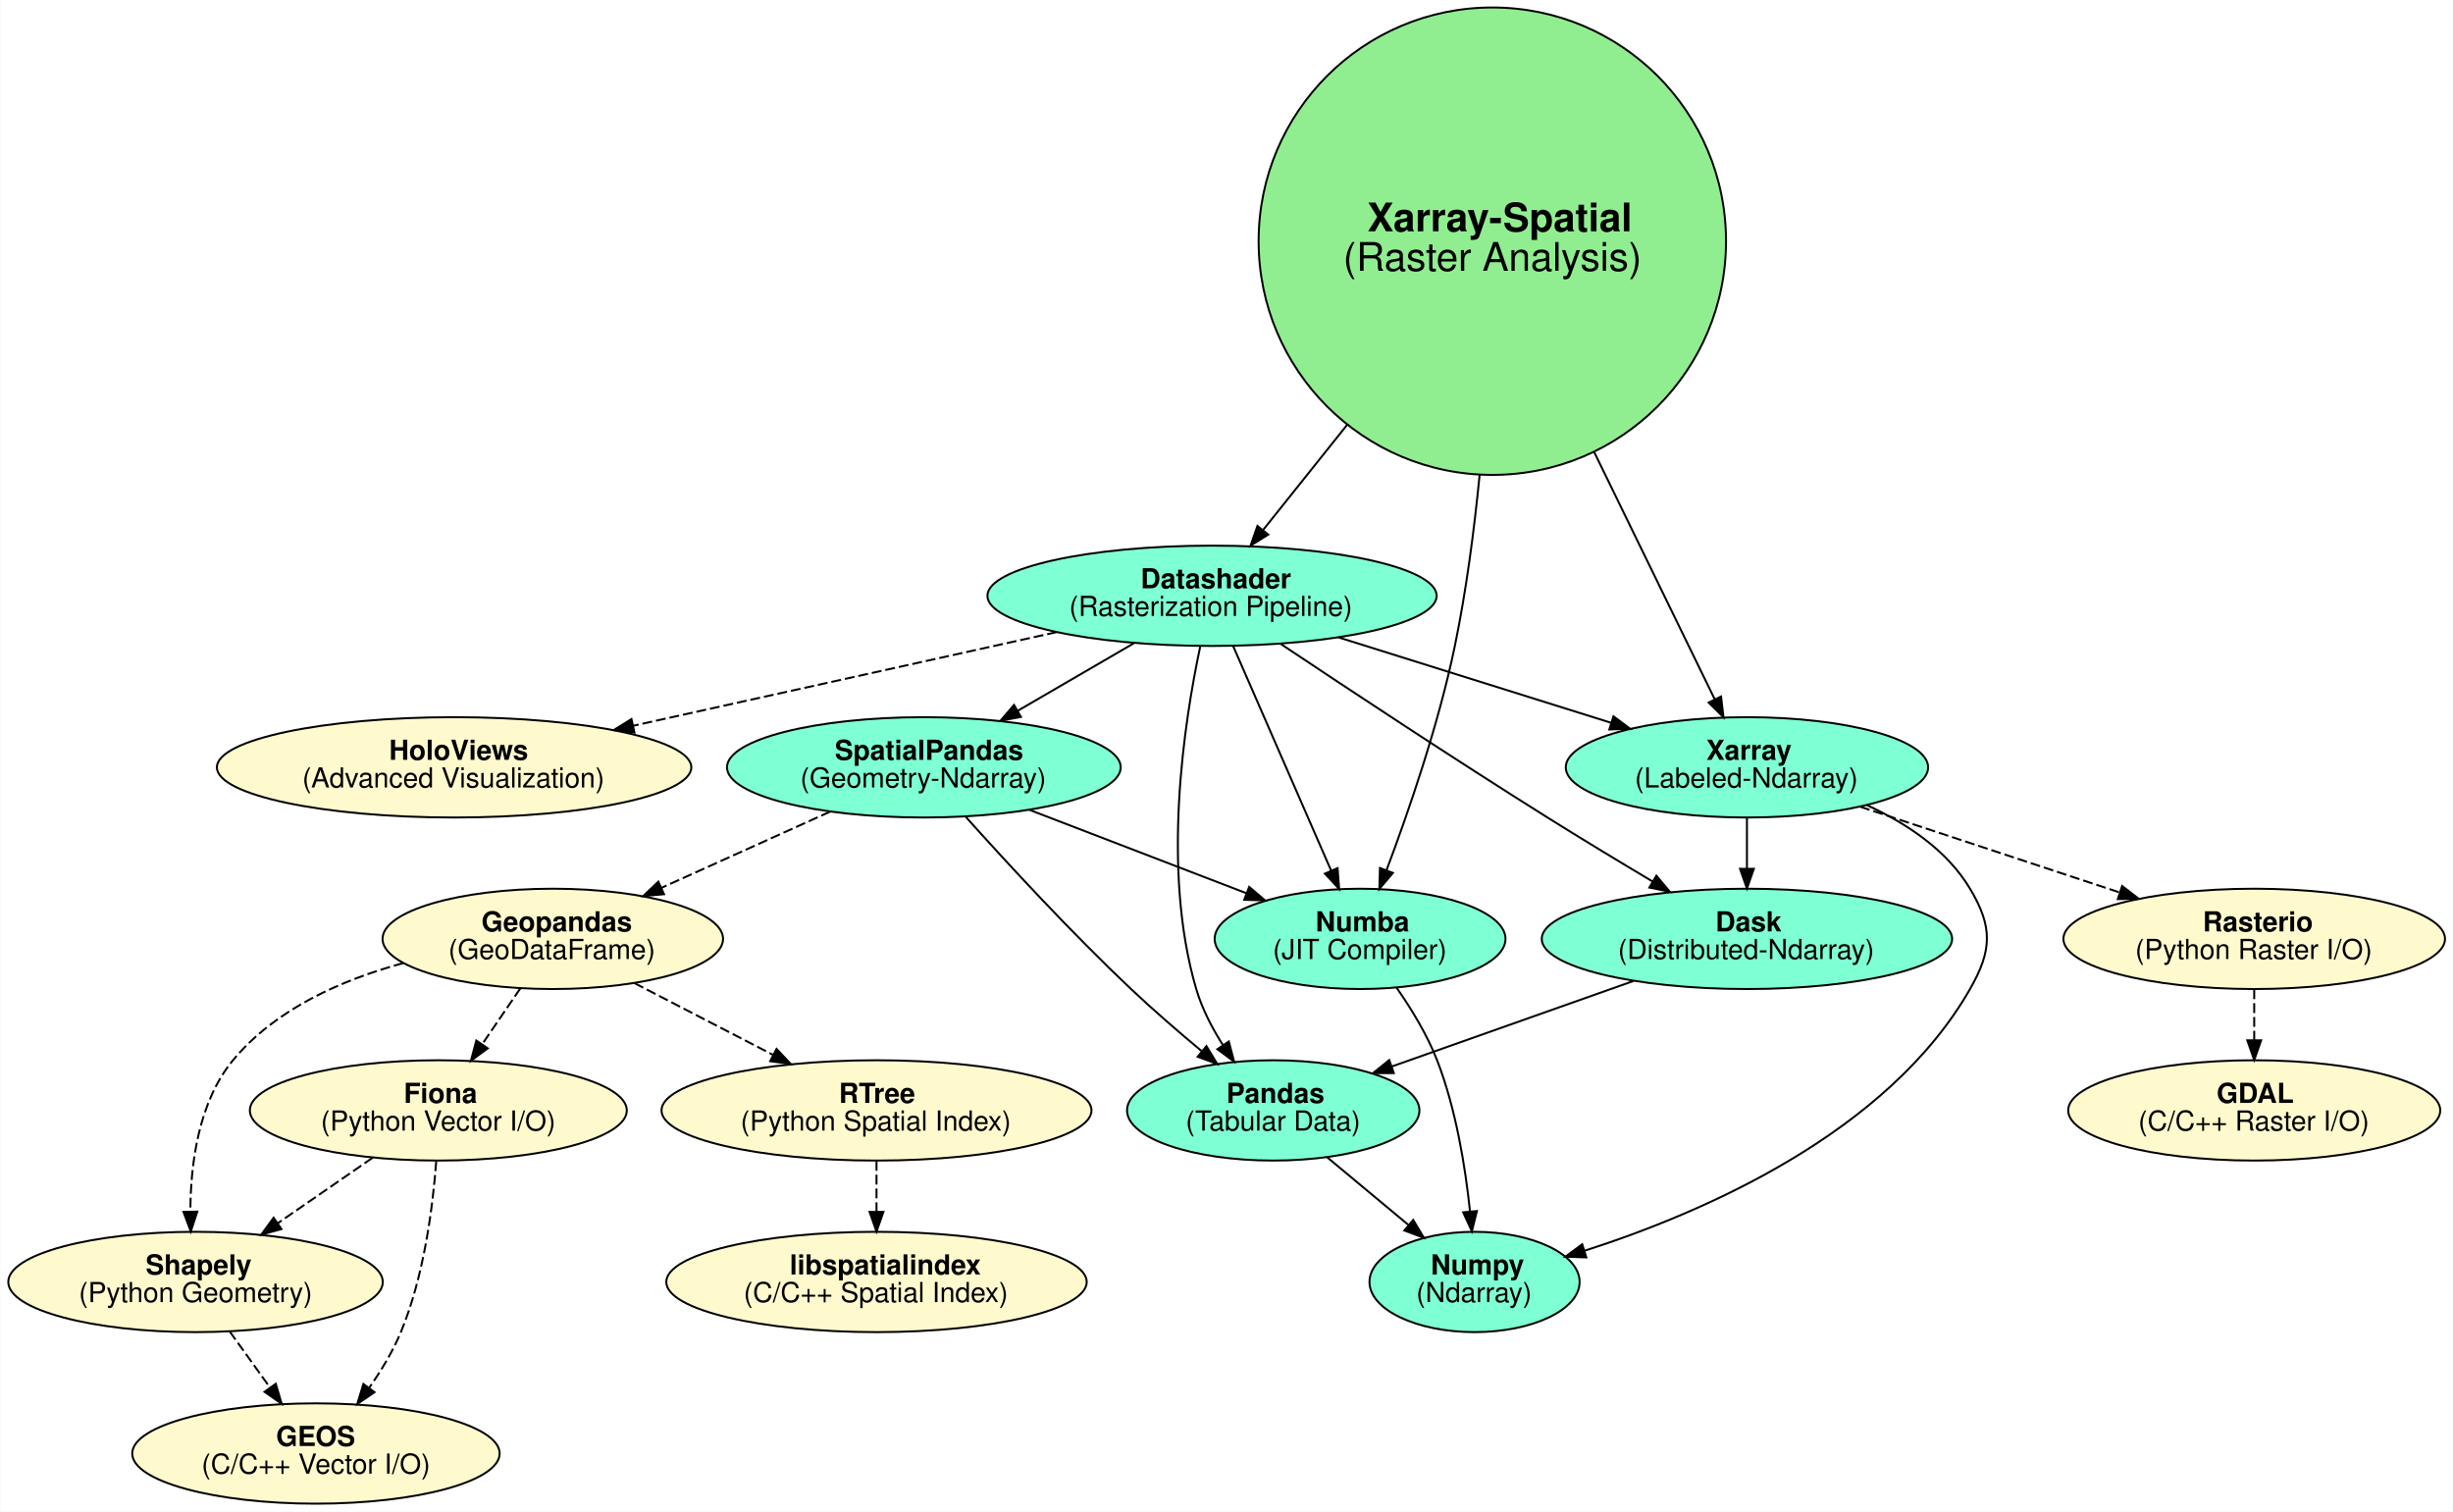
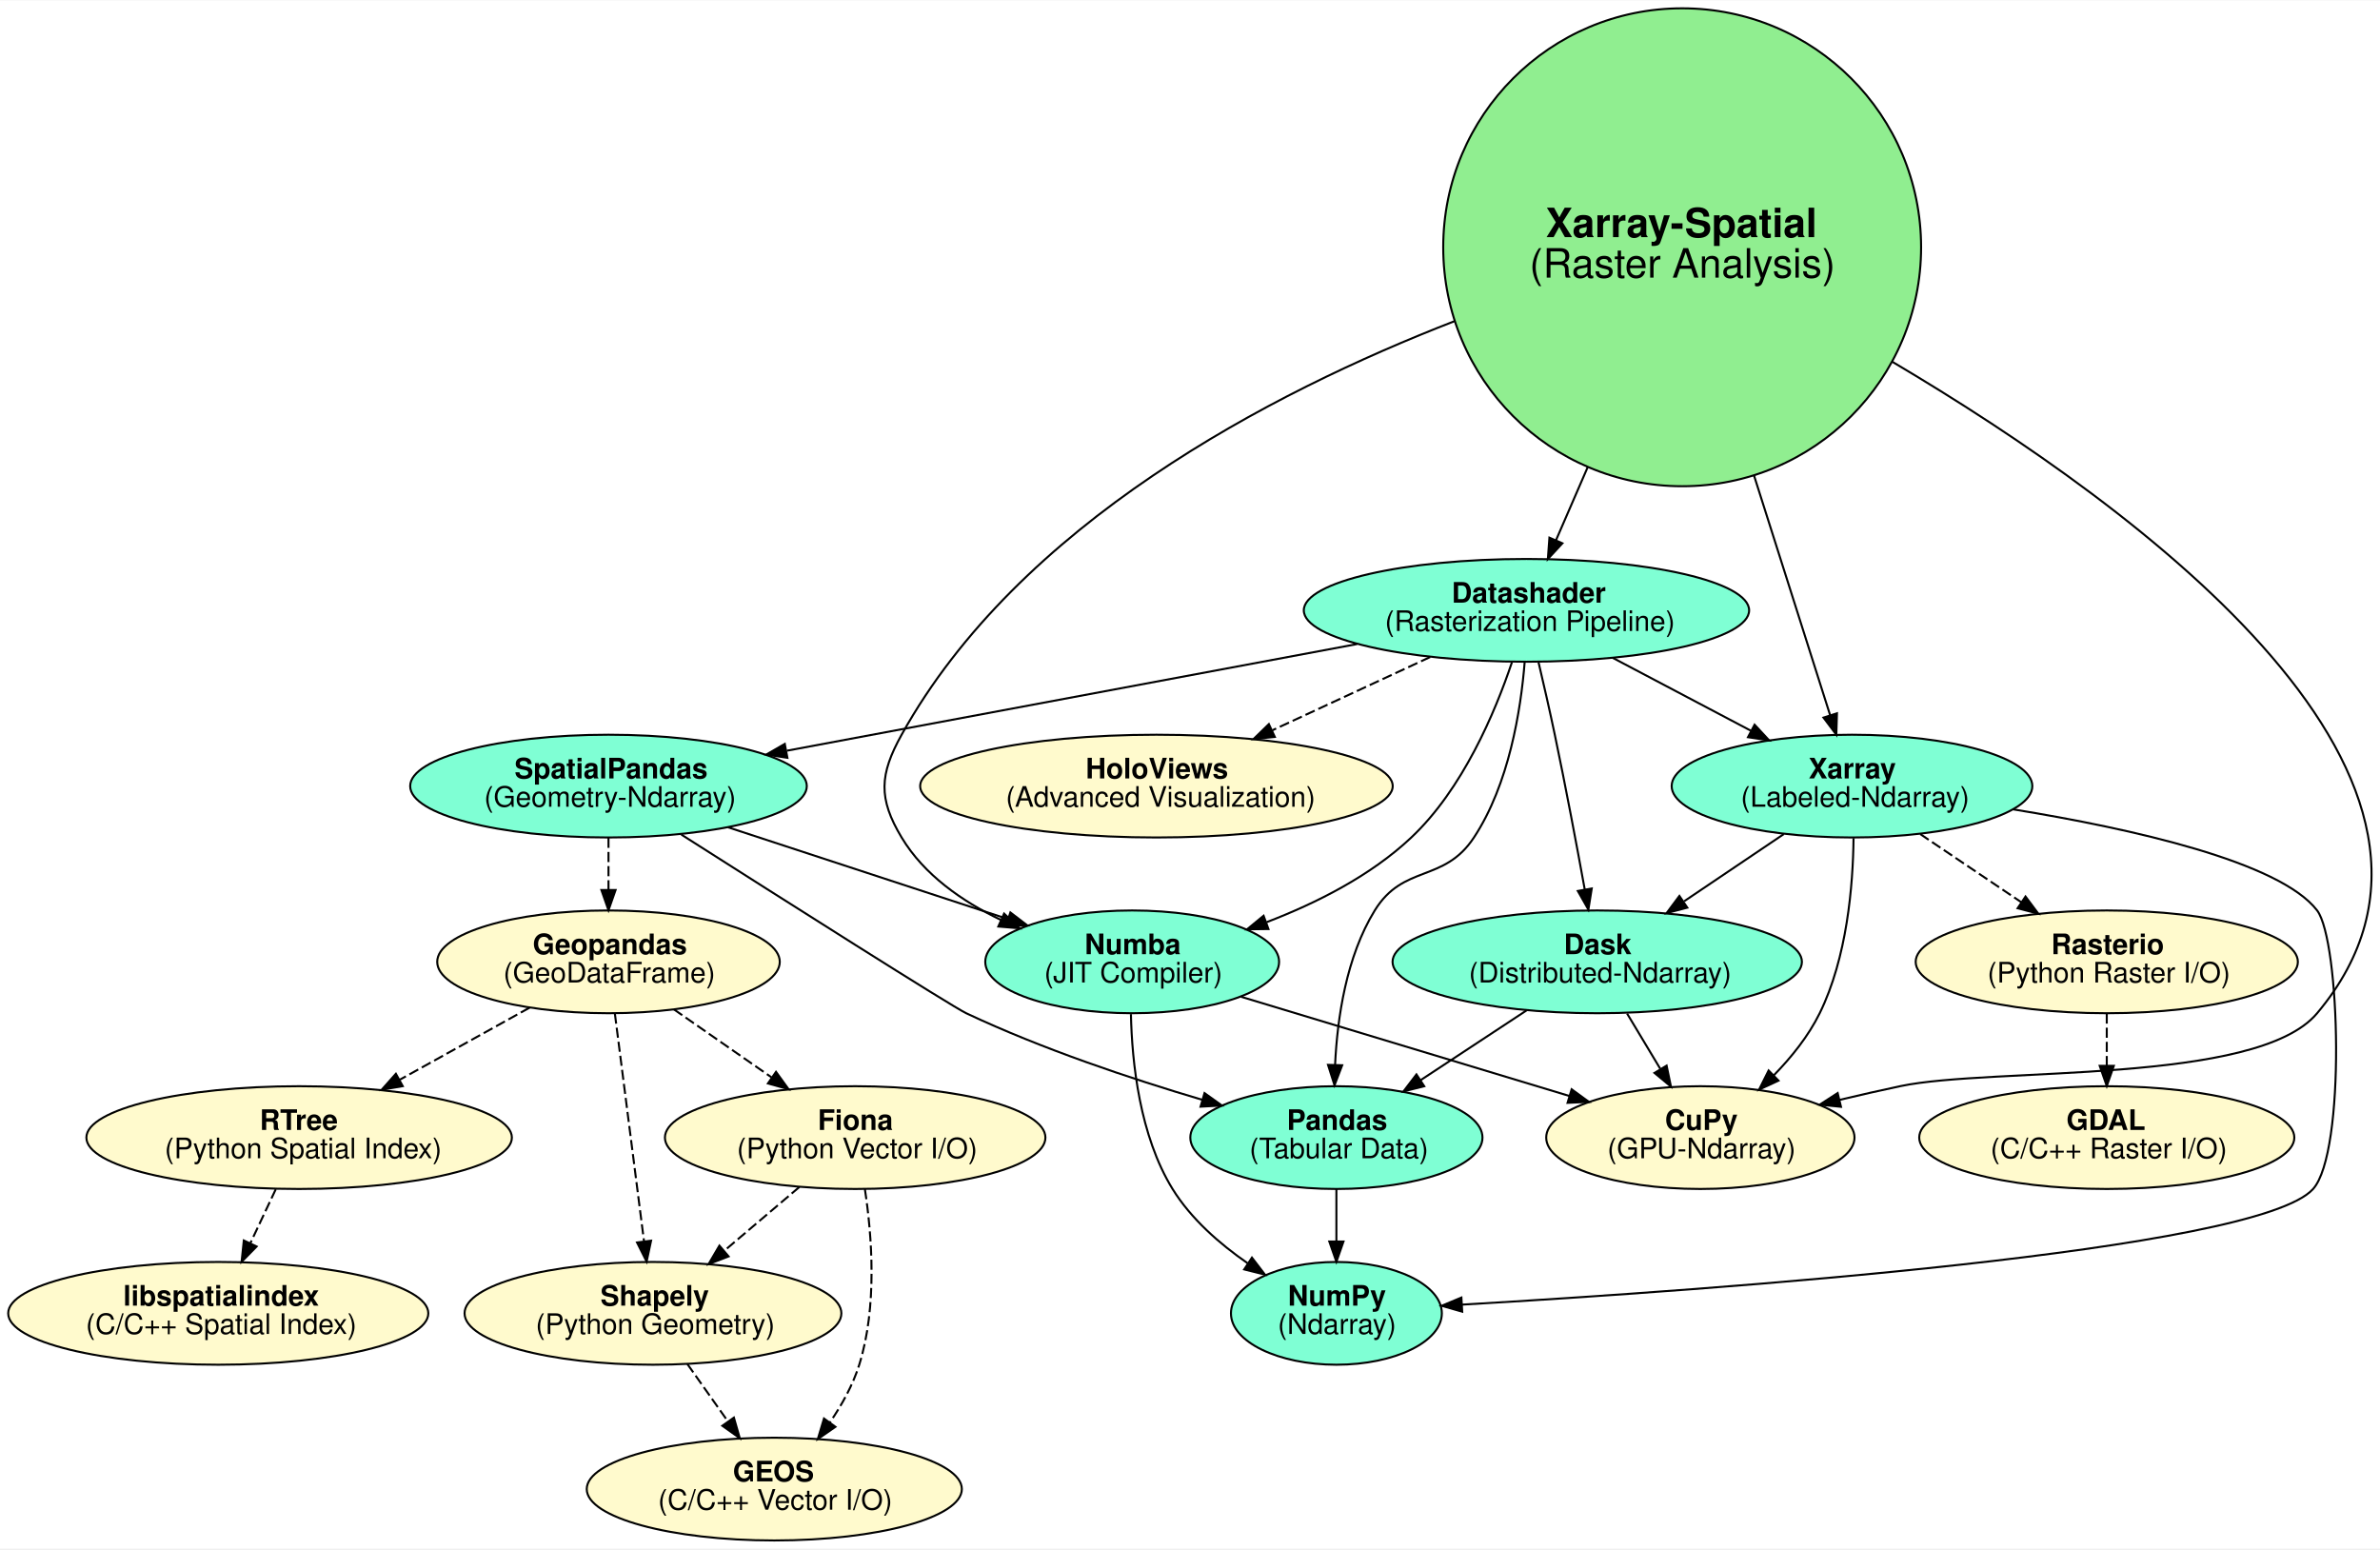
- <svg xmlns="http://www.w3.org/2000/svg" xmlns:xlink="http://www.w3.org/1999/xlink" width="1243pt" height="766pt" viewBox="0.00 0.00 1242.52 765.87">
-   <g id="graph0" class="graph" transform="scale(1 1) rotate(0) translate(4 761.873)">
-     <polygon fill="white" stroke="none" points="-4,4 -4,-761.873 1238.52,-761.873 1238.52,4 -4,4" />
+ <svg xmlns="http://www.w3.org/2000/svg" xmlns:xlink="http://www.w3.org/1999/xlink" width="1177pt" height="766pt" viewBox="0.00 0.00 1177.07 765.64">
+   <g id="graph0" class="graph" transform="scale(1 1) rotate(0) translate(4 761.64)">
+     <polygon fill="white" stroke="transparent" points="-4,4 -4,-761.64 1173.07,-761.64 1173.07,4 -4,4" />
    <g id="node1" class="node">
-       <ellipse fill="#90ee90" stroke="black" cx="751.937" cy="-639.672" rx="118.403" ry="118.403" />
-       <text text-anchor="start" x="688.578" y="-644.672" font-family="Helvetica,sans-Serif" font-weight="bold" font-size="20.00">Xarray-Spatial</text>
-       <text text-anchor="start" x="676.356" y="-624.672" font-family="Helvetica,sans-Serif" font-size="20.00">(Raster Analysis)</text>
+       <ellipse fill="#90ee90" stroke="black" cx="827.94" cy="-639.56" rx="118.17" ry="118.17" />
+       <text text-anchor="start" x="760.44" y="-644.56" font-family="Helvetica,sans-Serif" font-weight="bold" font-size="20.00">Xarray-Spatial</text>
+       <text text-anchor="start" x="752.44" y="-624.56" font-family="Helvetica,sans-Serif" font-size="20.00">(Raster Analysis)</text>
    </g>
    <g id="node2" class="node">
-       <ellipse fill="aquamarine" stroke="black" cx="609.937" cy="-460.014" rx="113.807" ry="25.412" />
-       <text text-anchor="start" x="573.748" y="-463.814" font-family="Helvetica,sans-Serif" font-weight="bold" font-size="14.00">Datashader</text>
-       <text text-anchor="start" x="537.572" y="-449.814" font-family="Helvetica,sans-Serif" font-size="14.00">(Rasterization Pipeline)</text>
+       <ellipse fill="aquamarine" stroke="black" cx="750.94" cy="-460.01" rx="110.12" ry="25.41" />
+       <text text-anchor="start" x="713.94" y="-463.81" font-family="Helvetica,sans-Serif" font-weight="bold" font-size="14.00">Datashader</text>
+       <text text-anchor="start" x="680.94" y="-449.81" font-family="Helvetica,sans-Serif" font-size="14.00">(Rasterization Pipeline)</text>
    </g>
    <g id="edge1" class="edge">
-       <path fill="none" stroke="black" d="M678.442,-546.721C663.139,-527.575 647.991,-508.624 635.846,-493.429" />
-       <polygon fill="black" stroke="black" points="638.403,-491.023 629.426,-485.397 632.936,-495.393 638.403,-491.023" />
+       <path fill="none" stroke="black" d="M781.27,-530.93C775.61,-517.88 770.2,-505.41 765.55,-494.7" />
+       <polygon fill="black" stroke="black" points="768.71,-493.18 761.52,-485.4 762.29,-495.96 768.71,-493.18" />
    </g>
    <g id="node3" class="node">
-       <ellipse fill="aquamarine" stroke="black" cx="684.937" cy="-286.191" rx="73.677" ry="25.412" />
-       <text text-anchor="start" x="662.372" y="-289.991" font-family="Helvetica,sans-Serif" font-weight="bold" font-size="14.00">Numba</text>
-       <text text-anchor="start" x="640.726" y="-275.991" font-family="Helvetica,sans-Serif" font-size="14.00">(JIT Compiler)</text>
+       <ellipse fill="aquamarine" stroke="black" cx="555.94" cy="-286.19" rx="72.66" ry="25.41" />
+       <text text-anchor="start" x="532.44" y="-289.99" font-family="Helvetica,sans-Serif" font-weight="bold" font-size="14.00">Numba</text>
+       <text text-anchor="start" x="512.44" y="-275.99" font-family="Helvetica,sans-Serif" font-size="14.00">(JIT Compiler)</text>
    </g>
    <g id="edge2" class="edge">
-       <path fill="none" stroke="black" d="M745.517,-521.435C742.718,-492.829 738.701,-462.441 732.937,-434.558 724.691,-394.667 709.412,-350.421 698.302,-320.921" />
-       <polygon fill="black" stroke="black" points="701.546,-319.604 694.71,-311.509 695.006,-322.1 701.546,-319.604" />
+       <path fill="none" stroke="black" d="M715.62,-603.12C623.72,-567.49 499.83,-502.71 441.94,-398.56 430.95,-378.78 430.28,-367.04 441.94,-347.65 453.01,-329.25 471.76,-316.16 490.9,-306.97" />
+       <polygon fill="black" stroke="black" points="492.59,-310.05 500.29,-302.77 489.73,-303.66 492.59,-310.05" />
    </g>
    <g id="node4" class="node">
-       <ellipse fill="aquamarine" stroke="black" cx="880.937" cy="-373.103" rx="91.791" ry="25.412" />
-       <text text-anchor="start" x="860.32" y="-376.903" font-family="Helvetica,sans-Serif" font-weight="bold" font-size="14.00">Xarray</text>
-       <text text-anchor="start" x="824.134" y="-362.903" font-family="Helvetica,sans-Serif" font-size="14.00">(Labeled-Ndarray)</text>
+       <ellipse fill="aquamarine" stroke="black" cx="911.94" cy="-373.1" rx="89.19" ry="25.41" />
+       <text text-anchor="start" x="890.44" y="-376.9" font-family="Helvetica,sans-Serif" font-weight="bold" font-size="14.00">Xarray</text>
+       <text text-anchor="start" x="856.94" y="-362.9" font-family="Helvetica,sans-Serif" font-size="14.00">(Labeled-Ndarray)</text>
    </g>
    <g id="edge3" class="edge">
-       <path fill="none" stroke="black" d="M803.478,-532.966C825.292,-488.226 849.17,-439.255 864.565,-407.682" />
-       <polygon fill="black" stroke="black" points="867.822,-408.988 869.058,-398.465 861.53,-405.92 867.822,-408.988" />
-     </g>
-     <g id="edge9" class="edge">
-       <path fill="none" stroke="black" d="M620.683,-434.396C633.696,-404.583 655.679,-354.221 670.25,-320.839" />
-       <polygon fill="black" stroke="black" points="673.54,-322.051 674.333,-311.486 667.125,-319.251 673.54,-322.051" />
-     </g>
-     <g id="edge10" class="edge">
-       <path fill="none" stroke="black" d="M674.161,-438.891C715.69,-425.879 769.708,-408.954 812.118,-395.666" />
-       <polygon fill="black" stroke="black" points="813.309,-398.96 821.805,-392.63 811.216,-392.28 813.309,-398.96" />
-     </g>
-     <g id="node8" class="node">
-       <g id="a_node8">
-         <a xlink:href="https://dask.pydata.org" xlink:title="&lt;b&gt;Dask&lt;/b&gt;&lt;br /&gt;(Distributed-Ndarray)">
-           <ellipse fill="aquamarine" stroke="black" cx="880.937" cy="-286.191" rx="103.96" ry="25.412" />
-           <text text-anchor="start" x="864.989" y="-289.991" font-family="Helvetica,sans-Serif" font-weight="bold" font-size="14.00">Dask</text>
-           <text text-anchor="start" x="815.589" y="-275.991" font-family="Helvetica,sans-Serif" font-size="14.00">(Distributed-Ndarray)</text>
+       <path fill="none" stroke="black" d="M863.45,-526.79C877.04,-483.98 891.57,-438.24 901.14,-408.11" />
+       <polygon fill="black" stroke="black" points="904.5,-409.1 904.19,-398.51 897.83,-406.98 904.5,-409.1" />
+     </g>
+     <g id="node5" class="node">
+       <g id="a_node5">
+         <a xlink:href="https://github.com/cupy/cupy" xlink:title="&lt;b&gt;CuPy&lt;/b&gt;&lt;br /&gt;(GPU-Ndarray)">
+           <ellipse fill="lemonchiffon" stroke="black" cx="836.94" cy="-199.28" rx="76.24" ry="25.41" />
+           <text text-anchor="start" x="819.44" y="-203.08" font-family="Helvetica,sans-Serif" font-weight="bold" font-size="14.00">CuPy</text>
+           <text text-anchor="start" x="790.94" y="-189.08" font-family="Helvetica,sans-Serif" font-size="14.00">(GPU-Ndarray)</text>
        </a>
      </g>
    </g>
+     <g id="edge4" class="edge">
+       <path fill="none" stroke="black" d="M931.73,-583.02C1056.5,-509.21 1237.84,-374.84 1141.94,-260.74 1112.05,-225.16 981.42,-234.31 935.94,-224.74 926.2,-222.68 915.96,-220.35 905.91,-217.96" />
+       <polygon fill="black" stroke="black" points="906.49,-214.5 895.95,-215.56 904.85,-221.31 906.49,-214.5" />
+     </g>
+     <g id="edge13" class="edge">
+       <path fill="none" stroke="black" d="M743.74,-434.29C735.39,-409.49 719.4,-371.62 693.94,-347.65 673.94,-328.81 647.11,-315.25 622.43,-305.81" />
+       <polygon fill="black" stroke="black" points="623.33,-302.42 612.74,-302.27 620.93,-308.99 623.33,-302.42" />
+     </g>
+     <g id="edge14" class="edge">
+       <path fill="none" stroke="black" d="M793.67,-436.48C814.62,-425.43 839.98,-412.06 861.84,-400.53" />
+       <polygon fill="black" stroke="black" points="863.76,-403.47 870.97,-395.71 860.49,-397.28 863.76,-403.47" />
+     </g>
+     <g id="node7" class="node">
+       <g id="a_node7">
+         <a xlink:href="https://dask.pydata.org" xlink:title="&lt;b&gt;Dask&lt;/b&gt;&lt;br /&gt;(Distributed-Ndarray)">
+           <ellipse fill="aquamarine" stroke="black" cx="785.94" cy="-286.19" rx="101.23" ry="25.41" />
+           <text text-anchor="start" x="769.44" y="-289.99" font-family="Helvetica,sans-Serif" font-weight="bold" font-size="14.00">Dask</text>
+           <text text-anchor="start" x="722.44" y="-275.99" font-family="Helvetica,sans-Serif" font-size="14.00">(Distributed-Ndarray)</text>
+         </a>
+       </g>
+     </g>
+     <g id="edge15" class="edge">
+       <path fill="none" stroke="black" d="M756.9,-434.36C759.48,-423.42 762.47,-410.37 764.94,-398.56 770.32,-372.96 775.78,-343.91 779.78,-321.9" />
+       <polygon fill="black" stroke="black" points="783.23,-322.48 781.57,-312.02 776.34,-321.24 783.23,-322.48" />
+     </g>
+     <g id="node10" class="node">
+       <ellipse fill="aquamarine" stroke="black" cx="656.94" cy="-199.28" rx="72.25" ry="25.41" />
+       <text text-anchor="start" x="632.44" y="-203.08" font-family="Helvetica,sans-Serif" font-weight="bold" font-size="14.00">Pandas</text>
+       <text text-anchor="start" x="613.94" y="-189.08" font-family="Helvetica,sans-Serif" font-size="14.00">(Tabular Data)</text>
+     </g>
+     <g id="edge16" class="edge">
+       <path fill="none" stroke="black" d="M750.06,-434.51C748.15,-410.58 742.33,-374 724.94,-347.65 710.06,-325.09 690.14,-334.64 675.94,-311.65 661.83,-288.78 657.38,-258.49 656.29,-235.27" />
+       <polygon fill="black" stroke="black" points="659.79,-235.05 656.01,-225.15 652.79,-235.25 659.79,-235.05" />
+     </g>
+     <g id="node11" class="node">
+       <ellipse fill="aquamarine" stroke="black" cx="296.94" cy="-373.1" rx="98.08" ry="25.41" />
+       <text text-anchor="start" x="250.44" y="-376.9" font-family="Helvetica,sans-Serif" font-weight="bold" font-size="14.00">SpatialPandas</text>
+       <text text-anchor="start" x="235.44" y="-362.9" font-family="Helvetica,sans-Serif" font-size="14.00">(Geometry-Ndarray)</text>
+     </g>
+     <g id="edge17" class="edge">
+       <path fill="none" stroke="black" d="M667.15,-443.34C587.05,-428.36 466.74,-405.86 385.19,-390.61" />
+       <polygon fill="black" stroke="black" points="385.42,-387.09 374.95,-388.69 384.13,-393.97 385.42,-387.09" />
+     </g>
+     <g id="node12" class="node">
+       <ellipse fill="lemonchiffon" stroke="black" cx="567.94" cy="-373.1" rx="116.85" ry="25.41" />
+       <text text-anchor="start" x="532.94" y="-376.9" font-family="Helvetica,sans-Serif" font-weight="bold" font-size="14.00">HoloViews</text>
+       <text text-anchor="start" x="493.44" y="-362.9" font-family="Helvetica,sans-Serif" font-size="14.00">(Advanced Visualization)</text>
+     </g>
+     <g id="edge18" class="edge">
+       <path fill="none" stroke="black" stroke-dasharray="5,2" d="M703.34,-436.93C679.49,-425.86 650.42,-412.37 625.34,-400.74" />
+       <polygon fill="black" stroke="black" points="626.49,-397.41 615.95,-396.37 623.54,-403.76 626.49,-397.41" />
+     </g>
+     <g id="edge10" class="edge">
+       <path fill="none" stroke="black" d="M609.79,-268.92C656.11,-254.92 723.03,-234.7 772.25,-219.83" />
+       <polygon fill="black" stroke="black" points="773.28,-223.17 781.84,-216.93 771.26,-216.47 773.28,-223.17" />
+     </g>
+     <g id="node6" class="node">
+       <ellipse fill="aquamarine" stroke="black" cx="656.94" cy="-112.37" rx="52.15" ry="25.41" />
+       <text text-anchor="start" x="632.94" y="-116.17" font-family="Helvetica,sans-Serif" font-weight="bold" font-size="14.00">NumPy</text>
+       <text text-anchor="start" x="627.94" y="-102.17" font-family="Helvetica,sans-Serif" font-size="14.00">(Ndarray)</text>
+     </g>
+     <g id="edge9" class="edge">
+       <path fill="none" stroke="black" d="M555.32,-260.33C555.83,-236.46 559.63,-200.22 575.94,-173.82 585.04,-159.11 599.13,-146.77 613.03,-137.15" />
+       <polygon fill="black" stroke="black" points="615.17,-139.93 621.61,-131.52 611.33,-134.08 615.17,-139.93" />
+     </g>
+     <g id="edge7" class="edge">
+       <path fill="none" stroke="black" d="M912.7,-347.36C912.45,-323.9 909.5,-288.24 895.94,-260.74 890.42,-249.53 882.05,-239.09 873.33,-230.15" />
+       <polygon fill="black" stroke="black" points="875.58,-227.46 865.97,-223 870.71,-232.48 875.58,-227.46" />
+     </g>
+     <g id="edge5" class="edge">
+       <path fill="none" stroke="black" d="M991.75,-361.58C1050.58,-351.99 1123.45,-335.64 1141.94,-311.65 1153.37,-296.83 1156.27,-191.9 1139.94,-173.82 1112.15,-143.06 843.17,-123.94 719.09,-116.68" />
+       <polygon fill="black" stroke="black" points="719.16,-113.18 708.97,-116.1 718.76,-120.17 719.16,-113.18" />
+     </g>
+     <g id="edge6" class="edge">
+       <path fill="none" stroke="black" d="M878.18,-349.35C863.05,-339.15 845.03,-327.01 828.95,-316.17" />
+       <polygon fill="black" stroke="black" points="830.49,-312.99 820.24,-310.3 826.58,-318.79 830.49,-312.99" />
+     </g>
+     <g id="node8" class="node">
+       <ellipse fill="lemonchiffon" stroke="black" cx="1037.94" cy="-286.19" rx="94.51" ry="25.41" />
+       <text text-anchor="start" x="1010.44" y="-289.99" font-family="Helvetica,sans-Serif" font-weight="bold" font-size="14.00">Rasterio</text>
+       <text text-anchor="start" x="978.94" y="-275.99" font-family="Helvetica,sans-Serif" font-size="14.00">(Python Raster I/O)</text>
+     </g>
    <g id="edge11" class="edge">
-       <path fill="none" stroke="black" d="M644.832,-435.56C679.011,-412.729 732.695,-377.243 779.937,-347.647 797.192,-336.837 816.314,-325.284 833.237,-315.204" />
-       <polygon fill="black" stroke="black" points="835.055,-318.195 841.864,-310.079 831.479,-312.177 835.055,-318.195" />
+       <path fill="none" stroke="black" stroke-dasharray="5,2" d="M945.71,-349.35C961.11,-338.97 979.49,-326.58 995.78,-315.6" />
+       <polygon fill="black" stroke="black" points="997.75,-318.5 1004.09,-310.01 993.84,-312.69 997.75,-318.5" />
+     </g>
+     <g id="edge8" class="edge">
+       <path fill="none" stroke="black" d="M800.7,-260.63C805.81,-252.11 811.64,-242.41 817.1,-233.32" />
+       <polygon fill="black" stroke="black" points="820.25,-234.87 822.4,-224.49 814.25,-231.26 820.25,-234.87" />
+     </g>
+     <g id="edge20" class="edge">
+       <path fill="none" stroke="black" d="M751.04,-262.21C734.9,-251.59 715.6,-238.89 698.7,-227.76" />
+       <polygon fill="black" stroke="black" points="700.38,-224.68 690.1,-222.11 696.53,-230.53 700.38,-224.68" />
    </g>
    <g id="node9" class="node">
-       <ellipse fill="aquamarine" stroke="black" cx="640.937" cy="-199.279" rx="74.073" ry="25.412" />
-       <text text-anchor="start" x="617.196" y="-203.079" font-family="Helvetica,sans-Serif" font-weight="bold" font-size="14.00">Pandas</text>
-       <text text-anchor="start" x="596.586" y="-189.079" font-family="Helvetica,sans-Serif" font-size="14.00">(Tabular Data)</text>
+       <ellipse fill="lemonchiffon" stroke="black" cx="1037.94" cy="-199.28" rx="92.76" ry="25.41" />
+       <text text-anchor="start" x="1017.94" y="-203.08" font-family="Helvetica,sans-Serif" font-weight="bold" font-size="14.00">GDAL</text>
+       <text text-anchor="start" x="980.44" y="-189.08" font-family="Helvetica,sans-Serif" font-size="14.00">(C/C++ Raster I/O)</text>
    </g>
    <g id="edge12" class="edge">
-       <path fill="none" stroke="black" d="M603.944,-434.281C595.802,-396.135 584.172,-321.047 601.937,-260.735 604.849,-250.851 609.934,-241.058 615.49,-232.325" />
-       <polygon fill="black" stroke="black" points="618.431,-234.224 621.139,-223.981 612.635,-230.3 618.431,-234.224" />
-     </g>
-     <g id="node10" class="node">
-       <ellipse fill="aquamarine" stroke="black" cx="463.937" cy="-373.103" rx="99.745" ry="25.412" />
-       <text text-anchor="start" x="418.793" y="-376.903" font-family="Helvetica,sans-Serif" font-weight="bold" font-size="14.00">SpatialPandas</text>
-       <text text-anchor="start" x="401.317" y="-362.903" font-family="Helvetica,sans-Serif" font-size="14.00">(Geometry-Ndarray)</text>
-     </g>
-     <g id="edge13" class="edge">
-       <path fill="none" stroke="black" d="M570.428,-436.036C552.274,-425.478 530.594,-412.869 511.547,-401.792" />
-       <polygon fill="black" stroke="black" points="513.124,-398.66 502.721,-396.658 509.605,-404.711 513.124,-398.66" />
-     </g>
-     <g id="node11" class="node">
-       <ellipse fill="lemonchiffon" stroke="black" cx="225.937" cy="-373.103" rx="120.184" ry="25.412" />
-       <text text-anchor="start" x="192.992" y="-376.903" font-family="Helvetica,sans-Serif" font-weight="bold" font-size="14.00">HoloViews</text>
-       <text text-anchor="start" x="149.019" y="-362.903" font-family="Helvetica,sans-Serif" font-size="14.00">(Advanced Visualization)</text>
-     </g>
-     <g id="edge14" class="edge">
-       <path fill="none" stroke="black" stroke-dasharray="5,2" d="M531.303,-441.626C469.003,-427.85 381.894,-408.588 316.65,-394.161" />
-       <polygon fill="black" stroke="black" points="317.301,-390.721 306.781,-391.979 315.79,-397.556 317.301,-390.721" />
-     </g>
-     <g id="node5" class="node">
-       <ellipse fill="aquamarine" stroke="black" cx="742.937" cy="-112.368" rx="53.232" ry="25.412" />
-       <text text-anchor="start" x="720.765" y="-116.168" font-family="Helvetica,sans-Serif" font-weight="bold" font-size="14.00">Numpy</text>
-       <text text-anchor="start" x="713.379" y="-102.168" font-family="Helvetica,sans-Serif" font-size="14.00">(Ndarray)</text>
-     </g>
-     <g id="edge4" class="edge">
-       <path fill="none" stroke="black" d="M703.462,-261.412C710.912,-250.738 718.912,-237.656 723.937,-224.735 733.513,-200.117 738.272,-170.58 740.632,-148.113" />
-       <polygon fill="black" stroke="black" points="744.129,-148.302 741.582,-138.018 737.16,-147.645 744.129,-148.302" />
-     </g>
-     <g id="edge7" class="edge">
-       <path fill="none" stroke="black" d="M941.753,-353.926C961.966,-344.666 982.274,-331.115 993.937,-311.647 1005.57,-292.236 1005.18,-280.372 993.937,-260.735 952.259,-187.934 859.086,-147.582 798.73,-128.208" />
-       <polygon fill="black" stroke="black" points="799.559,-124.8 788.97,-125.165 797.475,-131.483 799.559,-124.8" />
-     </g>
-     <g id="node6" class="node">
-       <ellipse fill="lemonchiffon" stroke="black" cx="1137.94" cy="-286.191" rx="96.671" ry="25.412" />
-       <text text-anchor="start" x="1111.87" y="-289.991" font-family="Helvetica,sans-Serif" font-weight="bold" font-size="14.00">Rasterio</text>
-       <text text-anchor="start" x="1077.64" y="-275.991" font-family="Helvetica,sans-Serif" font-size="14.00">(Python Raster I/O)</text>
-     </g>
-     <g id="edge5" class="edge">
-       <path fill="none" stroke="black" stroke-dasharray="5,2" d="M938.293,-353.152C977.189,-340.301 1028.78,-323.255 1069.78,-309.71" />
-       <polygon fill="black" stroke="black" points="1071.02,-312.985 1079.42,-306.524 1068.83,-306.338 1071.02,-312.985" />
-     </g>
-     <g id="edge8" class="edge">
-       <path fill="none" stroke="black" d="M880.937,-347.543C880.937,-339.534 880.937,-330.485 880.937,-321.877" />
-       <polygon fill="black" stroke="black" points="884.437,-321.696 880.937,-311.696 877.437,-321.696 884.437,-321.696" />
-     </g>
-     <g id="node7" class="node">
-       <ellipse fill="lemonchiffon" stroke="black" cx="1137.94" cy="-199.279" rx="94.254" ry="25.412" />
-       <text text-anchor="start" x="1118.88" y="-203.079" font-family="Helvetica,sans-Serif" font-weight="bold" font-size="14.00">GDAL</text>
-       <text text-anchor="start" x="1079.2" y="-189.079" font-family="Helvetica,sans-Serif" font-size="14.00">(C/C++ Raster I/O)</text>
-     </g>
-     <g id="edge6" class="edge">
-       <path fill="none" stroke="black" stroke-dasharray="5,2" d="M1137.94,-260.631C1137.94,-252.622 1137.94,-243.573 1137.94,-234.965" />
-       <polygon fill="black" stroke="black" points="1141.44,-234.784 1137.94,-224.784 1134.44,-234.784 1141.44,-234.784" />
-     </g>
-     <g id="edge16" class="edge">
-       <path fill="none" stroke="black" d="M823.451,-264.852C786.534,-251.791 738.666,-234.855 701.214,-221.605" />
-       <polygon fill="black" stroke="black" points="702.034,-218.182 691.439,-218.147 699.699,-224.782 702.034,-218.182" />
-     </g>
-     <g id="edge15" class="edge">
-       <path fill="none" stroke="black" d="M668.271,-175.524C680.88,-165.029 695.967,-152.469 709.269,-141.395" />
-       <polygon fill="black" stroke="black" points="711.837,-143.812 717.283,-134.724 707.358,-138.432 711.837,-143.812" />
-     </g>
-     <g id="edge18" class="edge">
-       <path fill="none" stroke="black" d="M517.435,-351.548C550.714,-338.762 593.491,-322.326 627.486,-309.265" />
-       <polygon fill="black" stroke="black" points="628.747,-312.53 636.826,-305.676 626.236,-305.995 628.747,-312.53" />
-     </g>
-     <g id="edge17" class="edge">
-       <path fill="none" stroke="black" d="M485.29,-347.868C505.982,-324.773 538.601,-289.375 568.937,-260.735 580.22,-250.083 593.051,-239.006 604.726,-229.288" />
-       <polygon fill="black" stroke="black" points="607.104,-231.863 612.59,-222.799 602.649,-226.464 607.104,-231.863" />
-     </g>
-     <g id="node12" class="node">
-       <ellipse fill="lemonchiffon" stroke="black" cx="275.937" cy="-286.191" rx="86.261" ry="25.412" />
-       <text text-anchor="start" x="239.741" y="-289.991" font-family="Helvetica,sans-Serif" font-weight="bold" font-size="14.00">Geopandas</text>
-       <text text-anchor="start" x="223.034" y="-275.991" font-family="Helvetica,sans-Serif" font-size="14.00">(GeoDataFrame)</text>
+       <path fill="none" stroke="black" stroke-dasharray="5,2" d="M1037.94,-260.63C1037.94,-252.62 1037.94,-243.57 1037.94,-234.97" />
+       <polygon fill="black" stroke="black" points="1041.44,-234.78 1037.94,-224.78 1034.44,-234.78 1041.44,-234.78" />
    </g>
    <g id="edge19" class="edge">
-       <path fill="none" stroke="black" stroke-dasharray="5,2" d="M416.497,-350.676C390.517,-338.942 358.189,-324.34 331.088,-312.1" />
-       <polygon fill="black" stroke="black" points="332.294,-308.804 321.739,-307.878 329.412,-315.184 332.294,-308.804" />
+       <path fill="none" stroke="black" d="M656.94,-173.72C656.94,-165.71 656.94,-156.66 656.94,-148.05" />
+       <polygon fill="black" stroke="black" points="660.44,-147.87 656.94,-137.87 653.44,-147.87 660.44,-147.87" />
+     </g>
+     <g id="edge22" class="edge">
+       <path fill="none" stroke="black" d="M356.04,-352.73C397.45,-339.15 452.67,-321.05 494.58,-307.31" />
+       <polygon fill="black" stroke="black" points="495.7,-310.62 504.12,-304.18 493.52,-303.97 495.7,-310.62" />
+     </g>
+     <g id="edge21" class="edge">
+       <path fill="none" stroke="black" d="M332.94,-349.14C382.52,-317.56 466.58,-264.21 473.94,-260.74 511.29,-243.14 555.16,-228.46 590.58,-217.97" />
+       <polygon fill="black" stroke="black" points="591.71,-221.29 600.33,-215.13 589.75,-214.57 591.71,-221.29" />
    </g>
    <g id="node13" class="node">
-       <ellipse fill="lemonchiffon" stroke="black" cx="439.937" cy="-199.279" rx="108.927" ry="25.412" />
-       <text text-anchor="start" x="420.869" y="-203.079" font-family="Helvetica,sans-Serif" font-weight="bold" font-size="14.00">RTree</text>
-       <text text-anchor="start" x="371.065" y="-189.079" font-family="Helvetica,sans-Serif" font-size="14.00">(Python Spatial Index)</text>
-     </g>
-     <g id="edge20" class="edge">
-       <path fill="none" stroke="black" stroke-dasharray="5,2" d="M317.321,-263.764C338.588,-252.753 364.731,-239.217 387.407,-227.477" />
-       <polygon fill="black" stroke="black" points="389.289,-230.444 396.56,-222.738 386.07,-224.228 389.289,-230.444" />
+       <ellipse fill="lemonchiffon" stroke="black" cx="296.94" cy="-286.19" rx="84.71" ry="25.41" />
+       <text text-anchor="start" x="259.44" y="-289.99" font-family="Helvetica,sans-Serif" font-weight="bold" font-size="14.00">Geopandas</text>
+       <text text-anchor="start" x="244.94" y="-275.99" font-family="Helvetica,sans-Serif" font-size="14.00">(GeoDataFrame)</text>
+     </g>
+     <g id="edge23" class="edge">
+       <path fill="none" stroke="black" stroke-dasharray="5,2" d="M296.94,-347.54C296.94,-339.53 296.94,-330.48 296.94,-321.88" />
+       <polygon fill="black" stroke="black" points="300.44,-321.7 296.94,-311.7 293.44,-321.7 300.44,-321.7" />
+     </g>
+     <g id="node14" class="node">
+       <ellipse fill="lemonchiffon" stroke="black" cx="143.94" cy="-199.28" rx="105.22" ry="25.41" />
+       <text text-anchor="start" x="124.44" y="-203.08" font-family="Helvetica,sans-Serif" font-weight="bold" font-size="14.00">RTree</text>
+       <text text-anchor="start" x="77.44" y="-189.08" font-family="Helvetica,sans-Serif" font-size="14.00">(Python Spatial Index)</text>
+     </g>
+     <g id="edge24" class="edge">
+       <path fill="none" stroke="black" stroke-dasharray="5,2" d="M257.94,-263.54C238.43,-252.72 214.59,-239.49 193.77,-227.93" />
+       <polygon fill="black" stroke="black" points="195.19,-224.72 184.75,-222.92 191.79,-230.84 195.19,-224.72" />
+     </g>
+     <g id="node16" class="node">
+       <ellipse fill="lemonchiffon" stroke="black" cx="418.94" cy="-199.28" rx="94.09" ry="25.41" />
+       <text text-anchor="start" x="400.44" y="-203.08" font-family="Helvetica,sans-Serif" font-weight="bold" font-size="14.00">Fiona</text>
+       <text text-anchor="start" x="360.44" y="-189.08" font-family="Helvetica,sans-Serif" font-size="14.00">(Python Vector I/O)</text>
+     </g>
+     <g id="edge26" class="edge">
+       <path fill="none" stroke="black" stroke-dasharray="5,2" d="M329.32,-262.66C344.09,-252.38 361.76,-240.08 377.49,-229.13" />
+       <polygon fill="black" stroke="black" points="379.79,-231.8 386,-223.21 375.79,-226.05 379.79,-231.8" />
+     </g>
+     <g id="node18" class="node">
+       <ellipse fill="lemonchiffon" stroke="black" cx="318.94" cy="-112.37" rx="93.18" ry="25.41" />
+       <text text-anchor="start" x="292.94" y="-116.17" font-family="Helvetica,sans-Serif" font-weight="bold" font-size="14.00">Shapely</text>
+       <text text-anchor="start" x="260.94" y="-102.17" font-family="Helvetica,sans-Serif" font-size="14.00">(Python Geometry)</text>
+     </g>
+     <g id="edge28" class="edge">
+       <path fill="none" stroke="black" stroke-dasharray="5,2" d="M300.1,-260.57C303.87,-231.1 310.22,-181.54 314.49,-148.16" />
+       <polygon fill="black" stroke="black" points="318,-148.3 315.8,-137.94 311.06,-147.41 318,-148.3" />
    </g>
    <g id="node15" class="node">
-       <ellipse fill="lemonchiffon" stroke="black" cx="217.937" cy="-199.279" rx="95.496" ry="25.412" />
-       <text text-anchor="start" x="200.427" y="-203.079" font-family="Helvetica,sans-Serif" font-weight="bold" font-size="14.00">Fiona</text>
-       <text text-anchor="start" x="158.41" y="-189.079" font-family="Helvetica,sans-Serif" font-size="14.00">(Python Vector I/O)</text>
-     </g>
-     <g id="edge22" class="edge">
-       <path fill="none" stroke="black" stroke-dasharray="5,2" d="M259.472,-261.086C253.472,-252.302 246.585,-242.22 240.167,-232.824" />
-       <polygon fill="black" stroke="black" points="242.974,-230.728 234.444,-224.445 237.194,-234.676 242.974,-230.728" />
+       <ellipse fill="lemonchiffon" stroke="black" cx="103.94" cy="-112.37" rx="103.89" ry="25.41" />
+       <text text-anchor="start" x="56.94" y="-116.17" font-family="Helvetica,sans-Serif" font-weight="bold" font-size="14.00">libspatialindex</text>
+       <text text-anchor="start" x="38.44" y="-102.17" font-family="Helvetica,sans-Serif" font-size="14.00">(C/C++ Spatial Index)</text>
+     </g>
+     <g id="edge25" class="edge">
+       <path fill="none" stroke="black" stroke-dasharray="5,2" d="M132.38,-173.72C128.44,-165.36 123.96,-155.86 119.75,-146.92" />
+       <polygon fill="black" stroke="black" points="122.92,-145.43 115.49,-137.87 116.58,-148.41 122.92,-145.43" />
    </g>
    <g id="node17" class="node">
-       <ellipse fill="lemonchiffon" stroke="black" cx="94.937" cy="-112.368" rx="94.875" ry="25.412" />
-       <text text-anchor="start" x="69.641" y="-116.168" font-family="Helvetica,sans-Serif" font-weight="bold" font-size="14.00">Shapely</text>
-       <text text-anchor="start" x="35.806" y="-102.168" font-family="Helvetica,sans-Serif" font-size="14.00">(Python Geometry)</text>
-     </g>
-     <g id="edge24" class="edge">
-       <path fill="none" stroke="black" stroke-dasharray="5,2" d="M200.176,-273.912C169.06,-265.448 135.373,-250.638 113.937,-224.735 96.4,-203.542 92.376,-172.146 92.322,-148.086" />
-       <polygon fill="black" stroke="black" points="95.824,-148.013 92.528,-137.943 88.825,-147.87 95.824,-148.013" />
-     </g>
-     <g id="node14" class="node">
-       <ellipse fill="lemonchiffon" stroke="black" cx="439.937" cy="-112.368" rx="106.509" ry="25.412" />
-       <text text-anchor="start" x="395.965" y="-116.168" font-family="Helvetica,sans-Serif" font-weight="bold" font-size="14.00">libspatialindex</text>
-       <text text-anchor="start" x="372.627" y="-102.168" font-family="Helvetica,sans-Serif" font-size="14.00">(C/C++ Spatial Index)</text>
-     </g>
-     <g id="edge21" class="edge">
-       <path fill="none" stroke="black" stroke-dasharray="5,2" d="M439.937,-173.719C439.937,-165.71 439.937,-156.661 439.937,-148.054" />
-       <polygon fill="black" stroke="black" points="443.437,-147.872 439.937,-137.872 436.437,-147.872 443.437,-147.872" />
-     </g>
-     <g id="node16" class="node">
-       <ellipse fill="lemonchiffon" stroke="black" cx="155.937" cy="-25.456" rx="93.079" ry="25.412" />
-       <text text-anchor="start" x="135.71" y="-29.256" font-family="Helvetica,sans-Serif" font-weight="bold" font-size="14.00">GEOS</text>
-       <text text-anchor="start" x="97.972" y="-15.256" font-family="Helvetica,sans-Serif" font-size="14.00">(C/C++ Vector I/O)</text>
-     </g>
-     <g id="edge23" class="edge">
-       <path fill="none" stroke="black" stroke-dasharray="5,2" d="M216.877,-173.511C215.161,-150.343 210.672,-115.17 198.937,-86.912 194.899,-77.188 189.055,-67.509 182.97,-58.838" />
-       <polygon fill="black" stroke="black" points="185.609,-56.519 176.863,-50.539 179.971,-60.668 185.609,-56.519" />
-     </g>
-     <g id="edge26" class="edge">
-       <path fill="none" stroke="black" stroke-dasharray="5,2" d="M184.652,-175.301C169.884,-165.106 152.346,-152.999 136.711,-142.205" />
-       <polygon fill="black" stroke="black" points="138.467,-139.165 128.25,-136.364 134.491,-144.926 138.467,-139.165" />
-     </g>
-     <g id="edge25" class="edge">
-       <path fill="none" stroke="black" stroke-dasharray="5,2" d="M112.254,-87.262C118.565,-78.478 125.808,-68.396 132.558,-59" />
-       <polygon fill="black" stroke="black" points="135.585,-60.785 138.577,-50.621 129.9,-56.701 135.585,-60.785" />
+       <ellipse fill="lemonchiffon" stroke="black" cx="378.94" cy="-25.46" rx="92.76" ry="25.41" />
+       <text text-anchor="start" x="358.44" y="-29.26" font-family="Helvetica,sans-Serif" font-weight="bold" font-size="14.00">GEOS</text>
+       <text text-anchor="start" x="321.44" y="-15.26" font-family="Helvetica,sans-Serif" font-size="14.00">(C/C++ Vector I/O)</text>
+     </g>
+     <g id="edge27" class="edge">
+       <path fill="none" stroke="black" stroke-dasharray="5,2" d="M423.75,-173.75C427.25,-150.76 429.96,-115.7 420.94,-86.91 417.82,-76.94 412.41,-67.17 406.49,-58.5" />
+       <polygon fill="black" stroke="black" points="409.18,-56.24 400.47,-50.22 403.52,-60.36 409.18,-56.24" />
+     </g>
+     <g id="edge30" class="edge">
+       <path fill="none" stroke="black" stroke-dasharray="5,2" d="M391.35,-174.85C379.88,-165.11 366.42,-153.68 354.23,-143.33" />
+       <polygon fill="black" stroke="black" points="356.33,-140.52 346.44,-136.72 351.8,-145.86 356.33,-140.52" />
+     </g>
+     <g id="edge29" class="edge">
+       <path fill="none" stroke="black" stroke-dasharray="5,2" d="M335.98,-87.26C342.18,-78.48 349.31,-68.4 355.95,-59" />
+       <polygon fill="black" stroke="black" points="358.96,-60.81 361.87,-50.62 353.24,-56.77 358.96,-60.81" />
    </g>
  </g>
</svg>
